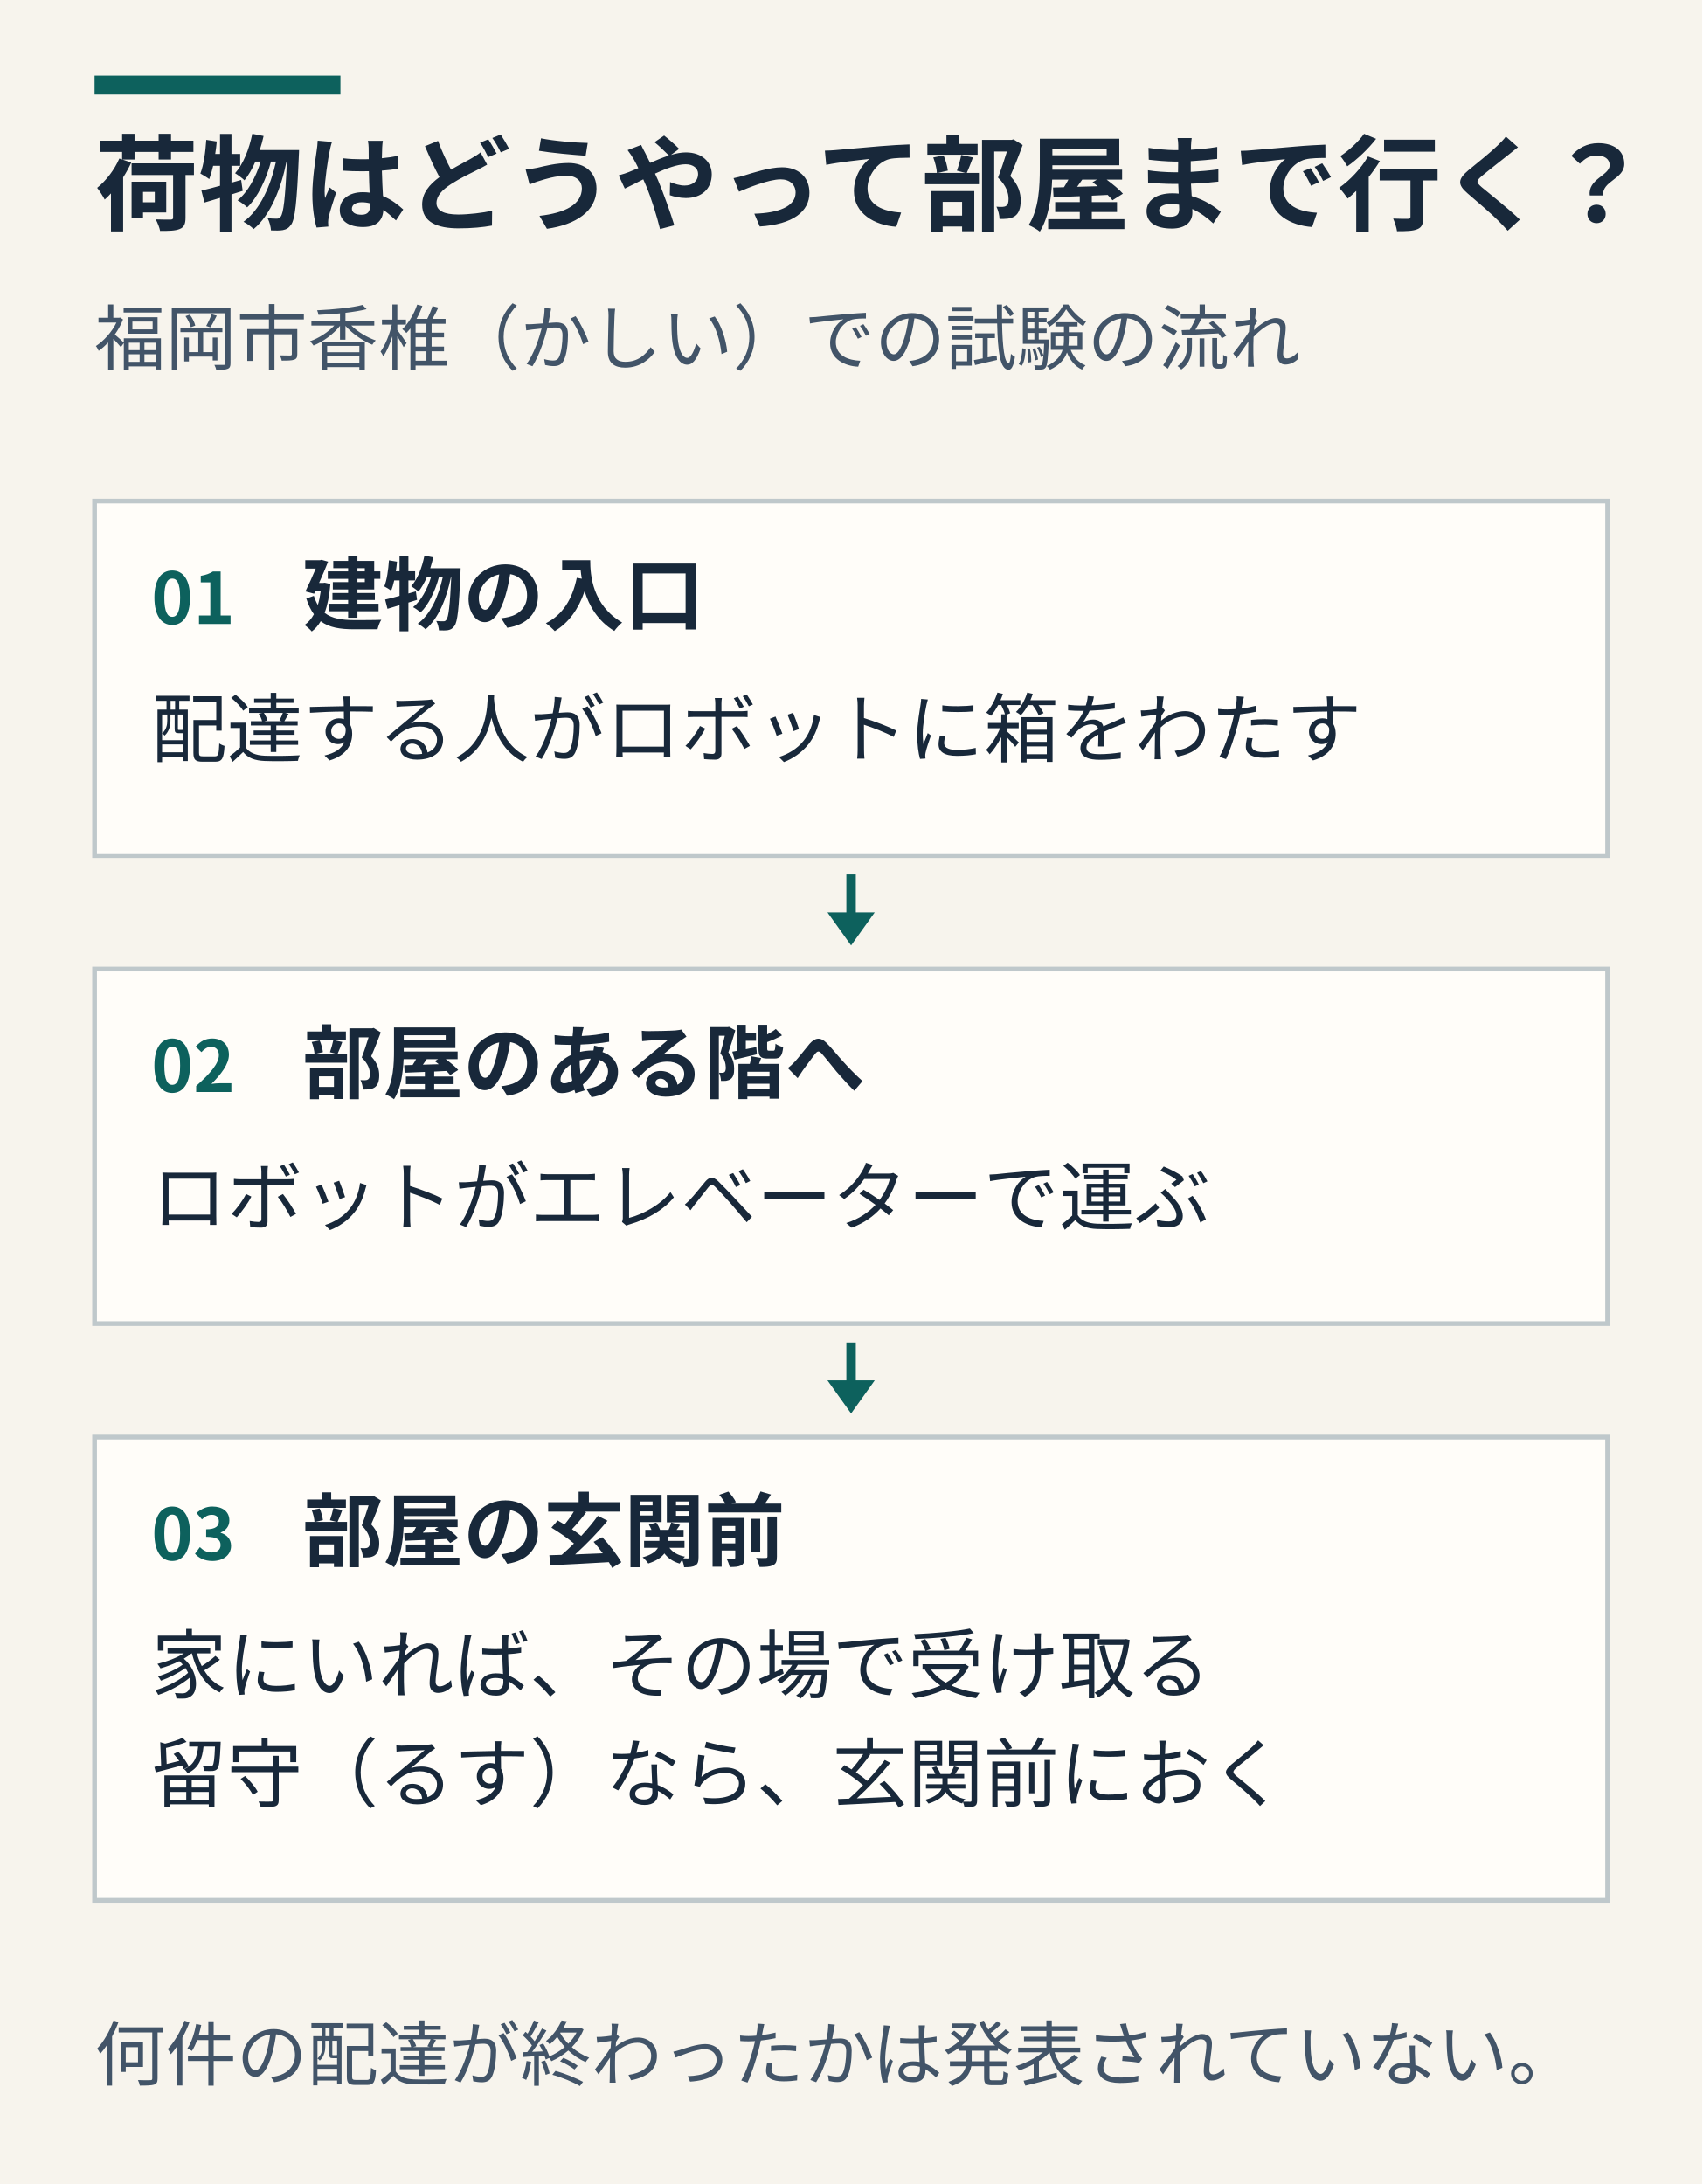
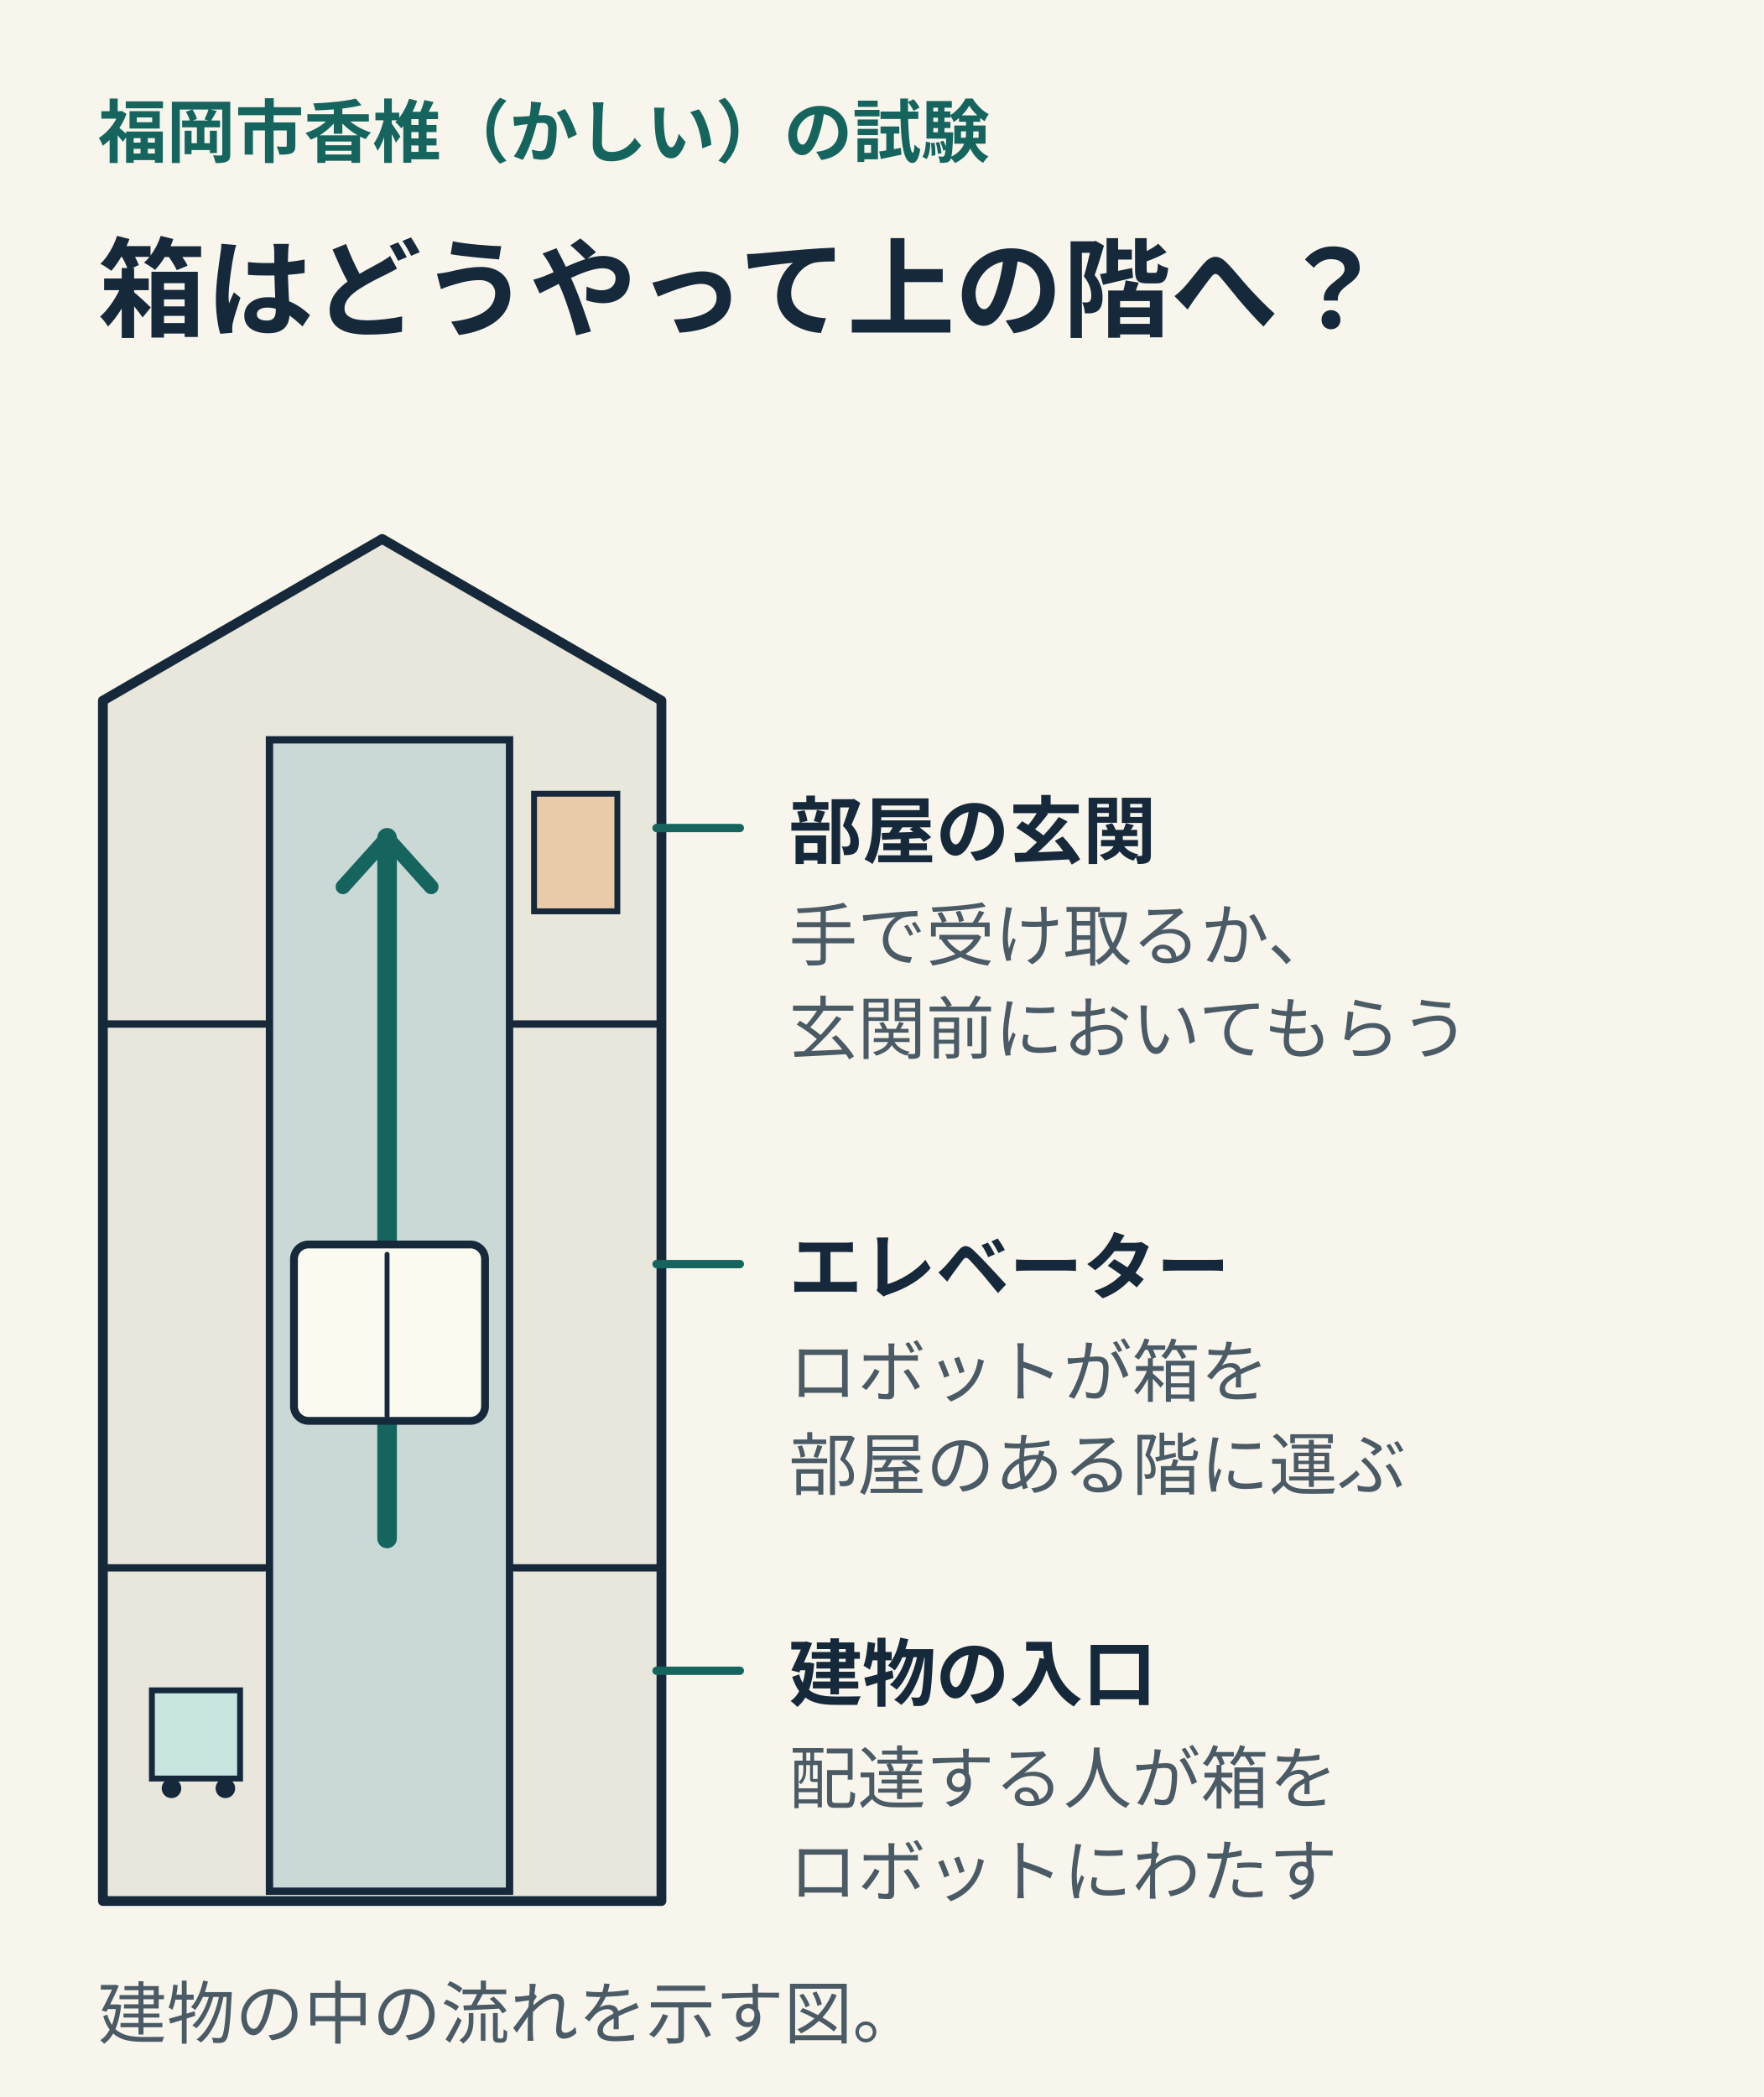
- <svg xmlns="http://www.w3.org/2000/svg" width="360" lang="ja" role="img" aria-labelledby="title desc" font-family="Noto Sans CJK JP, sans-serif" height="462" viewBox="0 0 360 462">
-   <rect id="paper" x="0" y="0" width="360" height="462" fill="#F7F4ED" data-role="background" />
-   <rect id="rule" x="20" y="16" width="52" height="4" fill="#0D615D" />
-   <text id="head0" x="20" y="47" font-size="22" fill="#18283A" font-weight="700">荷物はどうやって部屋まで行く？</text>
-   <text id="subtitle" x="20" y="77" font-size="15" fill="#425468" font-weight="400">福岡市香椎（かしい）での試験の流れ</text>
-   <rect id="panel0" x="20" y="106" width="320" height="75" fill="#FFFDF9" stroke="#BFC8CB" stroke-width="1" data-role="panel" />
-   <text id="k0" x="32" y="132" font-size="15" fill="#0D615D" font-weight="700" data-panel="panel0">01</text>
-   <text id="label0" x="64" y="132" font-size="17" fill="#18283A" font-weight="700" data-panel="panel0">建物の入口</text>
-   <text id="row0-0" x="32" y="160" font-size="16" fill="#18283A" font-weight="400" data-panel="panel0">配達する人がロボットに箱をわたす</text>
-   <path id="arrow0" d="M179 185 H181 V193 H185 L180 200 L175 193 H179 Z" fill="#0D615D" />
-   <rect id="panel1" x="20" y="205" width="320" height="75" fill="#FFFDF9" stroke="#BFC8CB" stroke-width="1" data-role="panel" />
-   <text id="k1" x="32" y="231" font-size="15" fill="#0D615D" font-weight="700" data-panel="panel1">02</text>
-   <text id="label1" x="64" y="231" font-size="17" fill="#18283A" font-weight="700" data-panel="panel1">部屋のある階へ</text>
-   <text id="row1-0" x="32" y="259" font-size="16" fill="#18283A" font-weight="400" data-panel="panel1">ロボットがエレベーターで運ぶ</text>
-   <path id="arrow1" d="M179 284 H181 V292 H185 L180 299 L175 292 H179 Z" fill="#0D615D" />
-   <rect id="panel2" x="20" y="304" width="320" height="98" fill="#FFFDF9" stroke="#BFC8CB" stroke-width="1" data-role="panel" />
-   <text id="k2" x="32" y="330" font-size="15" fill="#0D615D" font-weight="700" data-panel="panel2">03</text>
-   <text id="label2" x="64" y="330" font-size="17" fill="#18283A" font-weight="700" data-panel="panel2">部屋の玄関前</text>
-   <text id="row2-0" x="32" y="358" font-size="16" fill="#18283A" font-weight="400" data-panel="panel2">家にいれば、その場で受け取る</text>
-   <text id="row2-1" x="32" y="381" font-size="16" fill="#18283A" font-weight="400" data-panel="panel2">留守（るす）なら、玄関前におく</text>
-   <text id="note0" x="20" y="440" font-size="15" fill="#425468" font-weight="400">何件の配達が終わったかは発表されていない。</text>
+ <svg xmlns="http://www.w3.org/2000/svg" width="360" height="428" viewBox="0 0 360 428" role="img" lang="ja" aria-labelledby="title desc" font-family="Noto Sans CJK JP, sans-serif">
+   <rect id="rect1" data-zone="background" x="0" y="0" width="360" height="428" fill="#F8F5ED" rx="0" />
+   <text id="text2" data-zone="text" x="20" y="32" fill="#15655E" font-size="14" font-weight="700" text-anchor="start">福岡市香椎（かしい）の試験</text>
+   <text id="text3" data-zone="text" x="20" y="67" fill="#16293B" font-size="22" font-weight="700" text-anchor="start">箱はどうやって上の階へ？</text>
+   <path id="path4" data-zone="art" d="M21 143 L78 110 L135 143 V388 H21 Z" fill="#E9E6DB" stroke="#16293B" stroke-width="2" stroke-linecap="round" stroke-linejoin="round" />
+   <rect id="rect5" data-zone="art" x="55" y="151" width="49" height="235" fill="#CBD9D6" rx="0" stroke="#16293B" stroke-width="1.5" />
+   <path id="path6" data-zone="art" d="M79 171 V314" fill="none" stroke="#15655E" stroke-width="4" stroke-linecap="round" stroke-linejoin="round" />
+   <path id="path7" data-zone="art" d="M70 181 L79 171 L88 181" fill="none" stroke="#15655E" stroke-width="3" stroke-linecap="round" stroke-linejoin="round" />
+   <rect id="rect8" data-zone="art" x="60" y="254" width="39" height="36" fill="#FAFAF1" rx="3" stroke="#16293B" stroke-width="1.6" />
+   <path id="path9" data-zone="art" d="M79 256 V289" fill="none" stroke="#16293B" stroke-width="1" stroke-linecap="round" stroke-linejoin="round" />
+   <path id="path10" data-zone="art" d="M22 209 H54 M105 209 H134 M22 320 H54 M105 320 H134" fill="none" stroke="#16293B" stroke-width="1.5" stroke-linecap="round" stroke-linejoin="round" />
+   <rect id="rect11" data-zone="art" x="109" y="162" width="17" height="24" fill="#E9CAA9" rx="0" stroke="#16293B" stroke-width="1.2" />
+   <rect id="rect12" data-zone="art" x="31" y="345" width="18" height="18" fill="#C8E5DF" rx="0" stroke="#16293B" stroke-width="1.2" />
+   <circle id="circle13" data-zone="art" cx="35" cy="365" r="2" fill="#16293B" />
+   <circle id="circle14" data-zone="art" cx="46" cy="365" r="2" fill="#16293B" />
+   <path id="path15" data-zone="art" d="M134 169 H151" fill="none" stroke="#15655E" stroke-width="1.7" stroke-linecap="round" stroke-linejoin="round" />
+   <text id="text16" data-zone="text" x="161" y="175" fill="#16293B" font-size="15" font-weight="700" text-anchor="start">部屋の玄関</text>
+   <text id="text17" data-zone="text" x="161" y="196" fill="#4B5B66" font-size="14" font-weight="400" text-anchor="start">手で受け取るか、</text>
+   <text id="text18" data-zone="text" x="161" y="215" fill="#4B5B66" font-size="14" font-weight="400" text-anchor="start">玄関前においてもらう</text>
+   <path id="path19" data-zone="art" d="M134 258 H151" fill="none" stroke="#15655E" stroke-width="1.7" stroke-linecap="round" stroke-linejoin="round" />
+   <text id="text20" data-zone="text" x="161" y="264" fill="#16293B" font-size="15" font-weight="700" text-anchor="start">エレベーター</text>
+   <text id="text21" data-zone="text" x="161" y="285" fill="#4B5B66" font-size="14" font-weight="400" text-anchor="start">ロボットが箱を</text>
+   <text id="text22" data-zone="text" x="161" y="304" fill="#4B5B66" font-size="14" font-weight="400" text-anchor="start">部屋のある階に運ぶ</text>
+   <path id="path23" data-zone="art" d="M134 341 H151" fill="none" stroke="#15655E" stroke-width="1.7" stroke-linecap="round" stroke-linejoin="round" />
+   <text id="text24" data-zone="text" x="161" y="347" fill="#16293B" font-size="15" font-weight="700" text-anchor="start">建物の入口</text>
+   <text id="text25" data-zone="text" x="161" y="368" fill="#4B5B66" font-size="14" font-weight="400" text-anchor="start">配達する人が箱を</text>
+   <text id="text26" data-zone="text" x="161" y="387" fill="#4B5B66" font-size="14" font-weight="400" text-anchor="start">ロボットにわたす</text>
+   <text id="text27" data-zone="text" x="20" y="416" fill="#4B5B66" font-size="14" font-weight="400" text-anchor="start">建物の中の流れを示す図。</text>
</svg>
